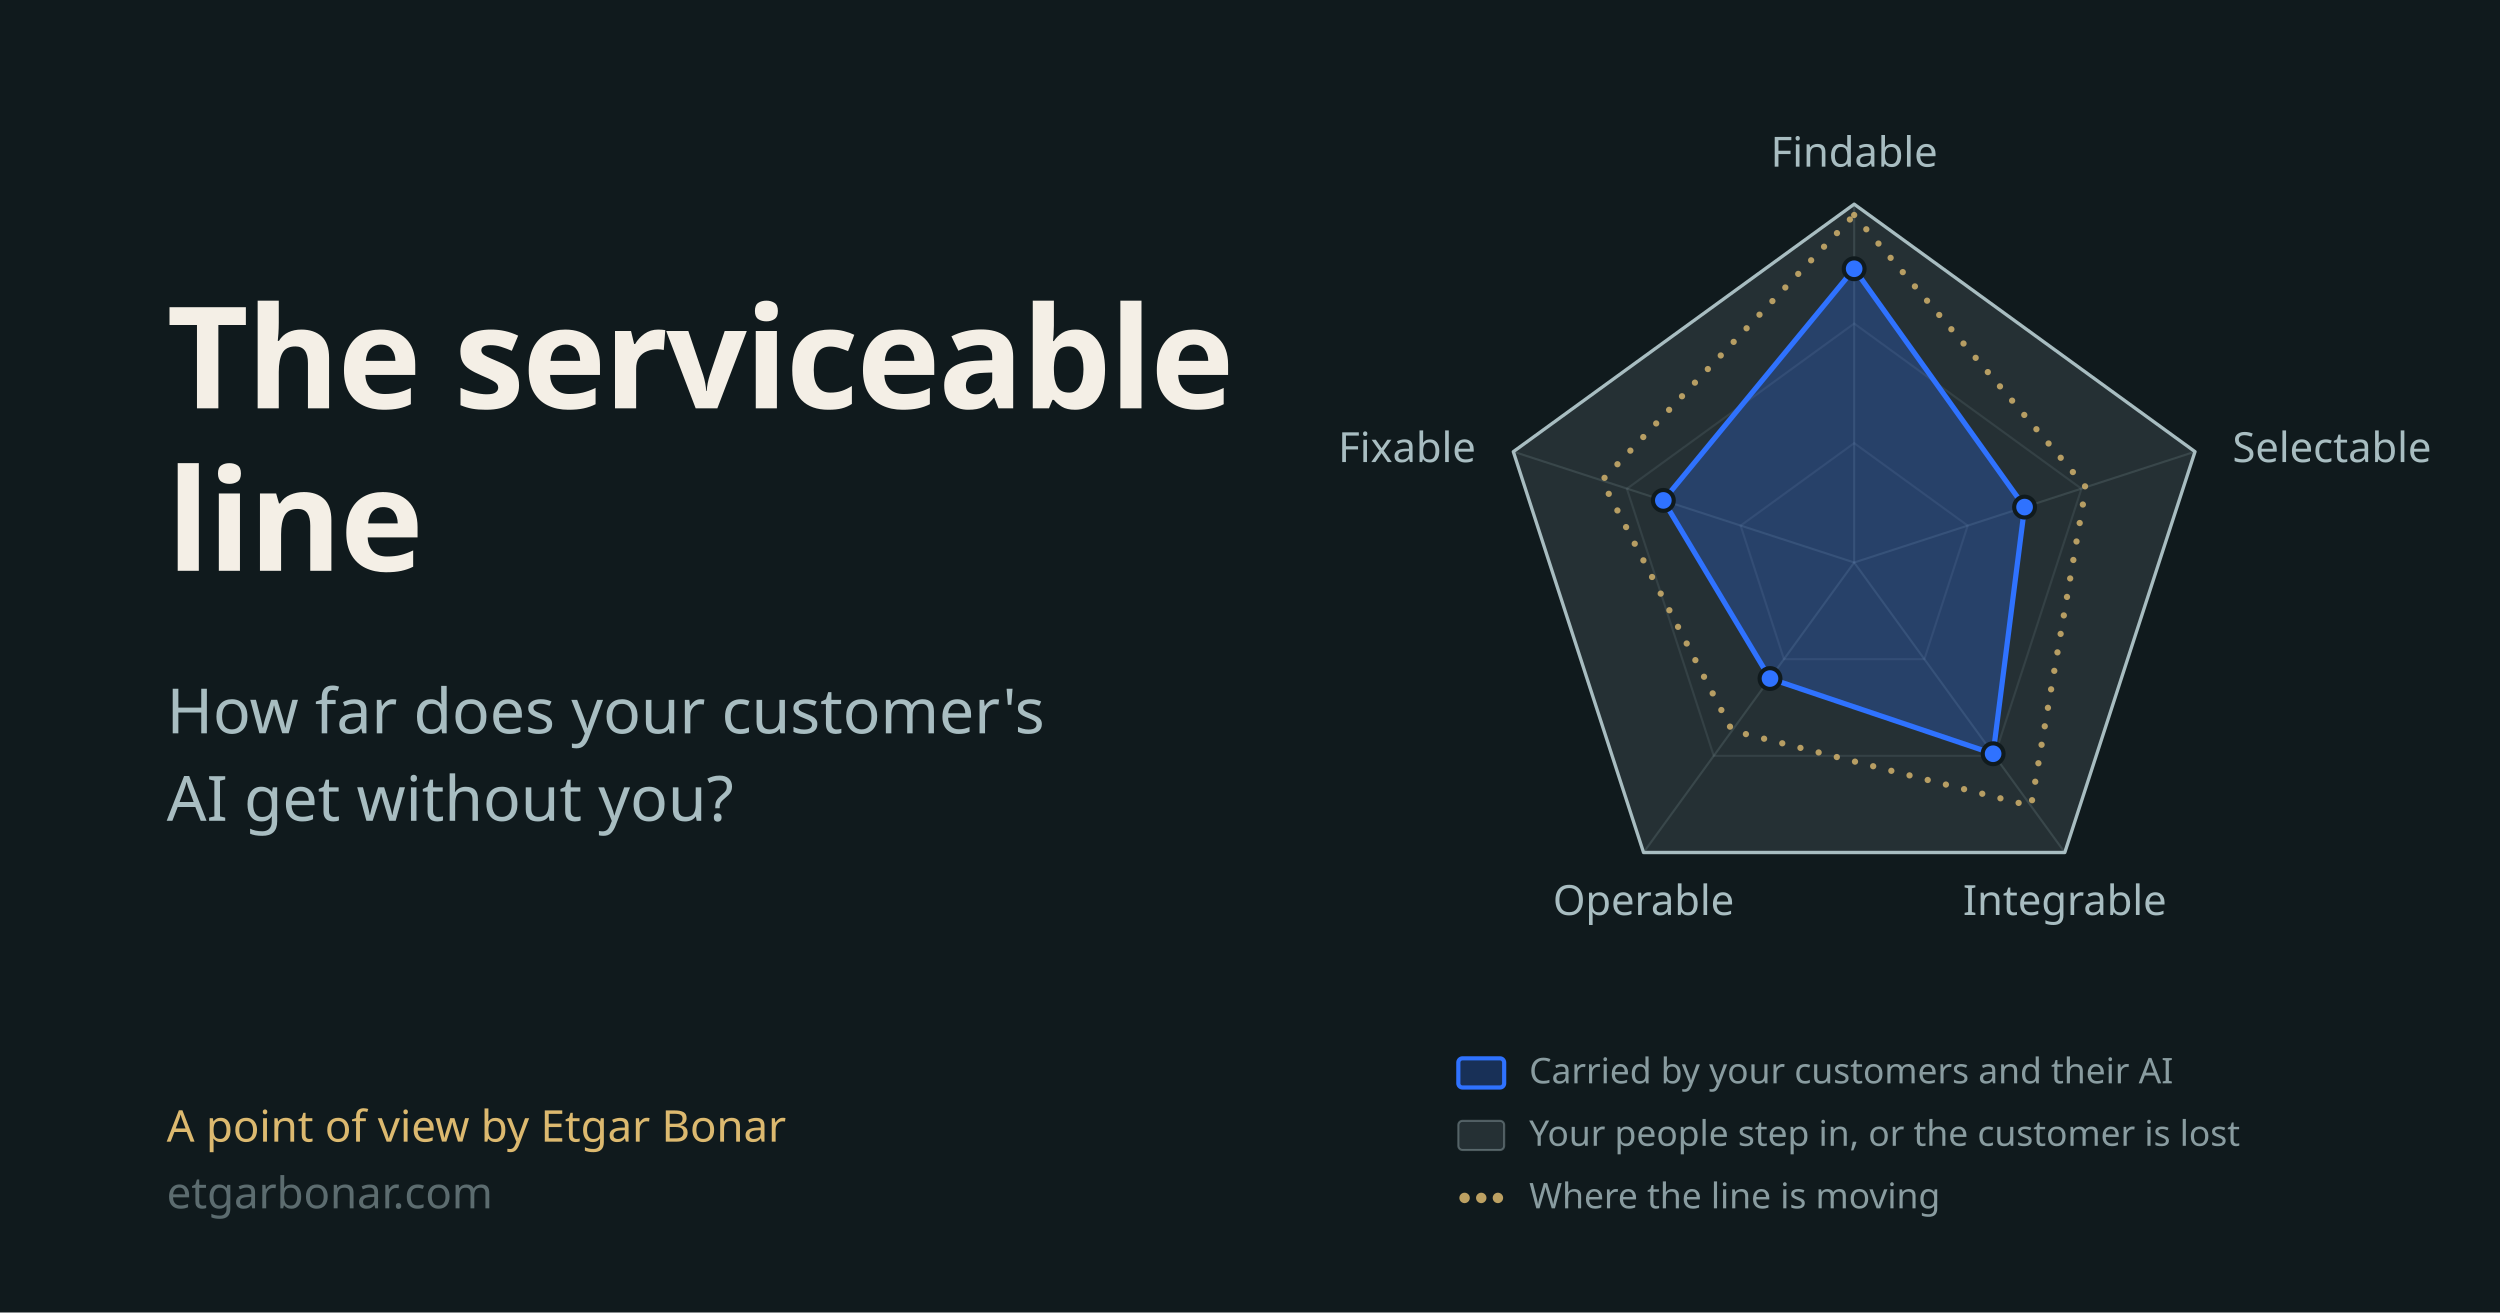
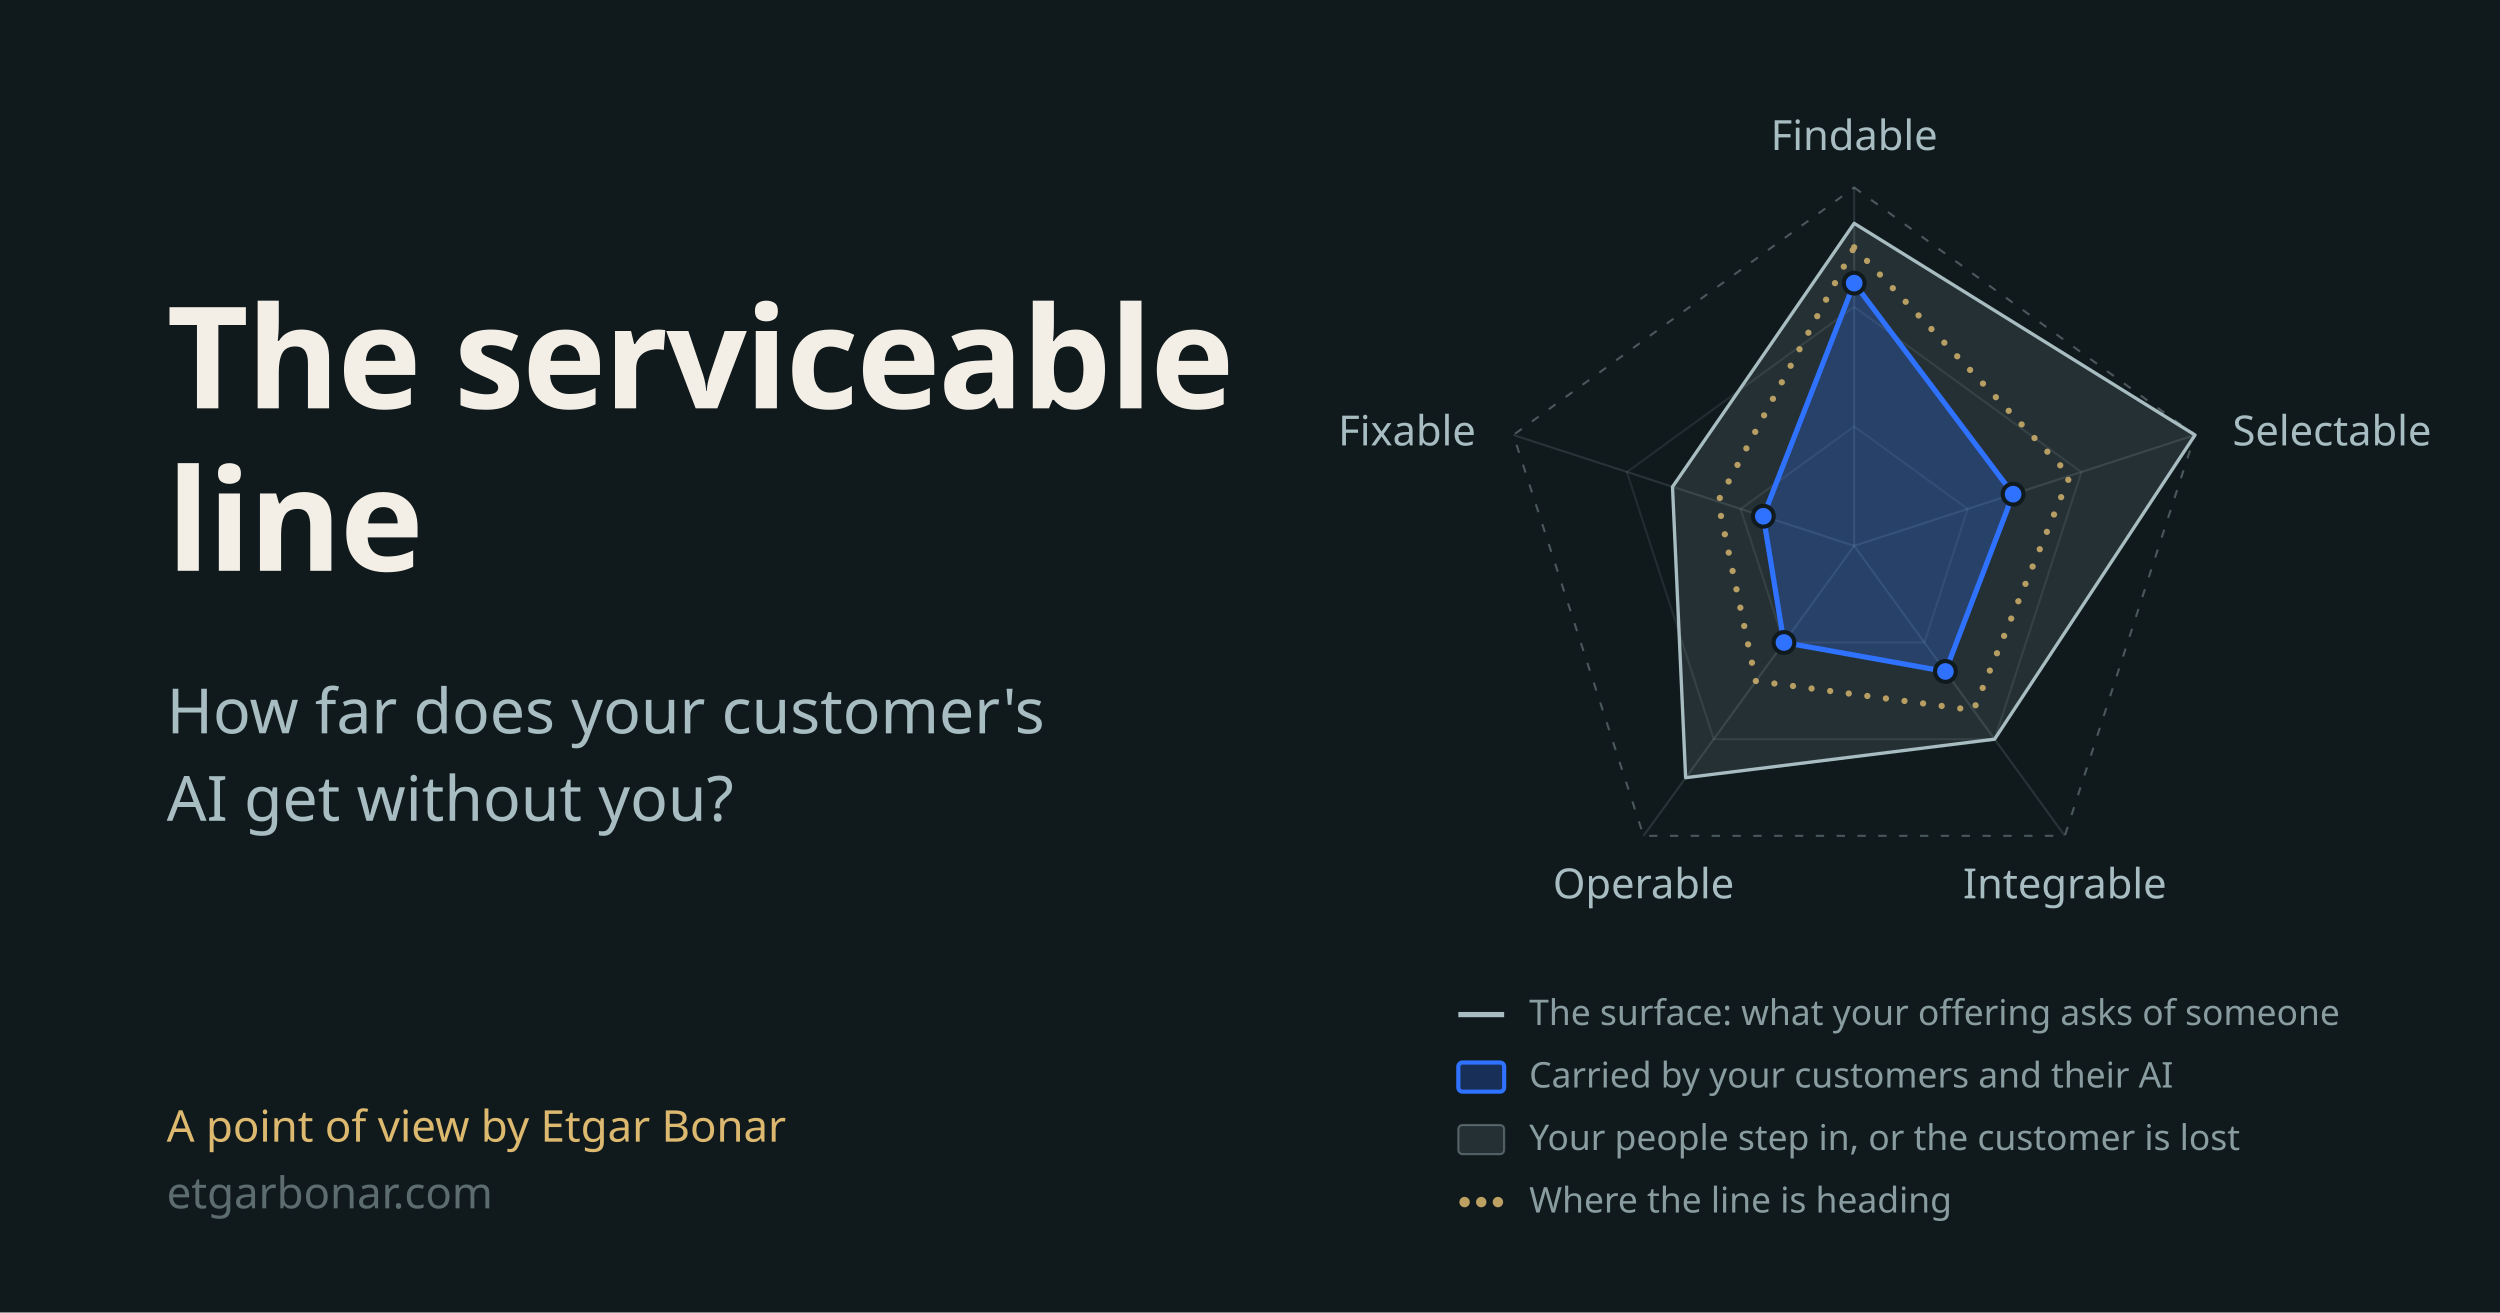
<svg xmlns="http://www.w3.org/2000/svg" width="1200" height="630" viewBox="0 0 1200 630" role="img" aria-labelledby="cardtitle carddesc">
  <rect width="1200" height="630" fill="#101a1d" />
-   <g transform="translate(890 270)">
+   <g transform="translate(890 262)">
    <polygon points="0.0,-57.3 54.5,-17.7 33.7,46.4 -33.7,46.4 -54.5,-17.7" fill="none" stroke="#a8bdc1" stroke-opacity=".12" />
    <polygon points="0.0,-114.7 109.1,-35.4 67.4,92.8 -67.4,92.8 -109.1,-35.4" fill="none" stroke="#a8bdc1" stroke-opacity=".12" />
    <polygon points="0.0,-172.0 163.6,-53.2 101.1,139.2 -101.1,139.2 -163.6,-53.2" fill="none" stroke="#a8bdc1" stroke-opacity=".38" stroke-dasharray="4 6" />
    <line x1="0" y1="0" x2="0.0" y2="-172.0" stroke="#a8bdc1" stroke-opacity=".16" />
    <line x1="0" y1="0" x2="163.6" y2="-53.2" stroke="#a8bdc1" stroke-opacity=".16" />
    <line x1="0" y1="0" x2="101.1" y2="139.2" stroke="#a8bdc1" stroke-opacity=".16" />
    <line x1="0" y1="0" x2="-101.1" y2="139.2" stroke="#a8bdc1" stroke-opacity=".16" />
    <line x1="0" y1="0" x2="-163.6" y2="-53.2" stroke="#a8bdc1" stroke-opacity=".16" />
-     <polygon points="0.0,-172.0 163.6,-53.2 101.1,139.2 -101.1,139.2 -163.6,-53.2" fill="#a8bdc1" fill-opacity=".14" stroke="#a8bdc1" stroke-width="1.6" stroke-linejoin="round" />
-     <polygon points="0.0,-166.8 111.2,-36.1 84.9,116.9 -58.6,80.7 -121.1,-39.3" fill="none" stroke="#dcb96f" stroke-width="3" stroke-dasharray="0 9" stroke-linecap="round" stroke-linejoin="round" opacity=".8" />
-     <polygon points="0.0,-141.0 81.8,-26.6 66.7,91.8 -40.4,55.7 -91.6,-29.8" fill="#2f72ff" fill-opacity=".26" stroke="#2f72ff" stroke-width="2.5" stroke-linejoin="round" />
-     <circle cx="0.0" cy="-141.0" r="5" fill="#2f72ff" stroke="#101a1d" stroke-width="2" />
-     <circle cx="81.8" cy="-26.6" r="5" fill="#2f72ff" stroke="#101a1d" stroke-width="2" />
-     <circle cx="66.7" cy="91.8" r="5" fill="#2f72ff" stroke="#101a1d" stroke-width="2" />
-     <circle cx="-40.4" cy="55.7" r="5" fill="#2f72ff" stroke="#101a1d" stroke-width="2" />
-     <circle cx="-91.6" cy="-29.8" r="5" fill="#2f72ff" stroke="#101a1d" stroke-width="2" />
+     <polygon points="0.0,-154.8 163.6,-53.2 67.4,92.8 -80.9,111.3 -87.2,-28.3" fill="#a8bdc1" fill-opacity=".14" stroke="#a8bdc1" stroke-width="1.6" stroke-linejoin="round" />
+     <polygon points="0.0,-143.3 103.6,-33.7 57.3,78.9 -47.2,64.9 -65.4,-21.3" fill="none" stroke="#dcb96f" stroke-width="3" stroke-dasharray="0 9" stroke-linecap="round" stroke-linejoin="round" opacity=".8" />
+     <polygon points="0.0,-126.1 76.3,-24.8 43.8,60.3 -33.7,46.4 -43.6,-14.2" fill="#2f72ff" fill-opacity=".26" stroke="#2f72ff" stroke-width="2.5" stroke-linejoin="round" />
+     <circle cx="0.0" cy="-126.1" r="5" fill="#2f72ff" stroke="#101a1d" stroke-width="2" />
+     <circle cx="76.3" cy="-24.8" r="5" fill="#2f72ff" stroke="#101a1d" stroke-width="2" />
+     <circle cx="43.8" cy="60.3" r="5" fill="#2f72ff" stroke="#101a1d" stroke-width="2" />
+     <circle cx="-33.7" cy="46.4" r="5" fill="#2f72ff" stroke="#101a1d" stroke-width="2" />
+     <circle cx="-43.6" cy="-14.2" r="5" fill="#2f72ff" stroke="#101a1d" stroke-width="2" />
    <text x="0.0" y="-190.0" text-anchor="middle" font-family="Noto Sans, Liberation Sans, Arial, Helvetica, sans-serif" font-size="20" fill="#a8bdc1">Findable</text>
    <text x="181.6" y="-48.2" text-anchor="start" font-family="Noto Sans, Liberation Sans, Arial, Helvetica, sans-serif" font-size="20" fill="#a8bdc1">Selectable</text>
    <text x="101.1" y="169.2" text-anchor="middle" font-family="Noto Sans, Liberation Sans, Arial, Helvetica, sans-serif" font-size="20" fill="#a8bdc1">Integrable</text>
    <text x="-101.1" y="169.2" text-anchor="middle" font-family="Noto Sans, Liberation Sans, Arial, Helvetica, sans-serif" font-size="20" fill="#a8bdc1">Operable</text>
    <text x="-181.6" y="-48.2" text-anchor="end" font-family="Noto Sans, Liberation Sans, Arial, Helvetica, sans-serif" font-size="20" fill="#a8bdc1">Fixable</text>
  </g>
-   <rect x="700" y="508" width="22" height="14" rx="2" fill="#2f72ff" fill-opacity=".26" stroke="#2f72ff" stroke-width="2" />
-   <text x="734" y="520" font-family="Noto Sans, Liberation Sans, Arial, Helvetica, sans-serif" font-size="17" fill="#a8bdc1" opacity=".8">Carried by your customers and their AI</text>
-   <rect x="700" y="538" width="22" height="14" rx="2" fill="#a8bdc1" fill-opacity=".14" stroke="#a8bdc1" stroke-opacity=".4" />
-   <text x="734" y="550" font-family="Noto Sans, Liberation Sans, Arial, Helvetica, sans-serif" font-size="17" fill="#a8bdc1" opacity=".8">Your people step in, or the customer is lost</text>
-   <path d="M703 575H721" stroke="#dcb96f" stroke-width="5" stroke-linecap="round" stroke-dasharray="0 8" opacity=".85" />
-   <text x="734" y="580" font-family="Noto Sans, Liberation Sans, Arial, Helvetica, sans-serif" font-size="17" fill="#a8bdc1" opacity=".8">Where the line is moving</text>
+   <path d="M700 487H722" stroke="#a8bdc1" stroke-width="2.5" />
+   <text x="734" y="492" font-family="Noto Sans, Liberation Sans, Arial, Helvetica, sans-serif" font-size="17" fill="#a8bdc1" opacity=".8">The surface: what your offering asks of someone</text>
+   <rect x="700" y="510" width="22" height="14" rx="2" fill="#2f72ff" fill-opacity=".26" stroke="#2f72ff" stroke-width="2" />
+   <text x="734" y="522" font-family="Noto Sans, Liberation Sans, Arial, Helvetica, sans-serif" font-size="17" fill="#a8bdc1" opacity=".8">Carried by your customers and their AI</text>
+   <rect x="700" y="540" width="22" height="14" rx="2" fill="#a8bdc1" fill-opacity=".14" stroke="#a8bdc1" stroke-opacity=".4" />
+   <text x="734" y="552" font-family="Noto Sans, Liberation Sans, Arial, Helvetica, sans-serif" font-size="17" fill="#a8bdc1" opacity=".8">Your people step in, or the customer is lost</text>
+   <path d="M703 577H721" stroke="#dcb96f" stroke-width="5" stroke-linecap="round" stroke-dasharray="0 8" opacity=".85" />
+   <text x="734" y="582" font-family="Noto Sans, Liberation Sans, Arial, Helvetica, sans-serif" font-size="17" fill="#a8bdc1" opacity=".8">Where the line is heading</text>
  <text x="80" y="196" font-family="Noto Sans, Liberation Sans, Arial, Helvetica, sans-serif" font-size="68" font-weight="700" letter-spacing="-1" fill="#f4efe6">The serviceable</text>
  <text x="80" y="274" font-family="Noto Sans, Liberation Sans, Arial, Helvetica, sans-serif" font-size="68" font-weight="700" letter-spacing="-1" fill="#f4efe6">line</text>
  <text x="80" y="352" font-family="Noto Sans, Liberation Sans, Arial, Helvetica, sans-serif" font-size="30" fill="#a8bdc1">How far does your customer's</text>
  <text x="80" y="394" font-family="Noto Sans, Liberation Sans, Arial, Helvetica, sans-serif" font-size="30" fill="#a8bdc1">AI get without you?</text>
  <text x="80" y="548" font-family="Noto Sans, Liberation Sans, Arial, Helvetica, sans-serif" font-size="21" fill="#dcb96f">A point of view by Etgar Bonar</text>
  <text x="80" y="580" font-family="Noto Sans, Liberation Sans, Arial, Helvetica, sans-serif" font-size="21" fill="#a8bdc1" opacity=".5">etgarbonar.com</text>
</svg>
